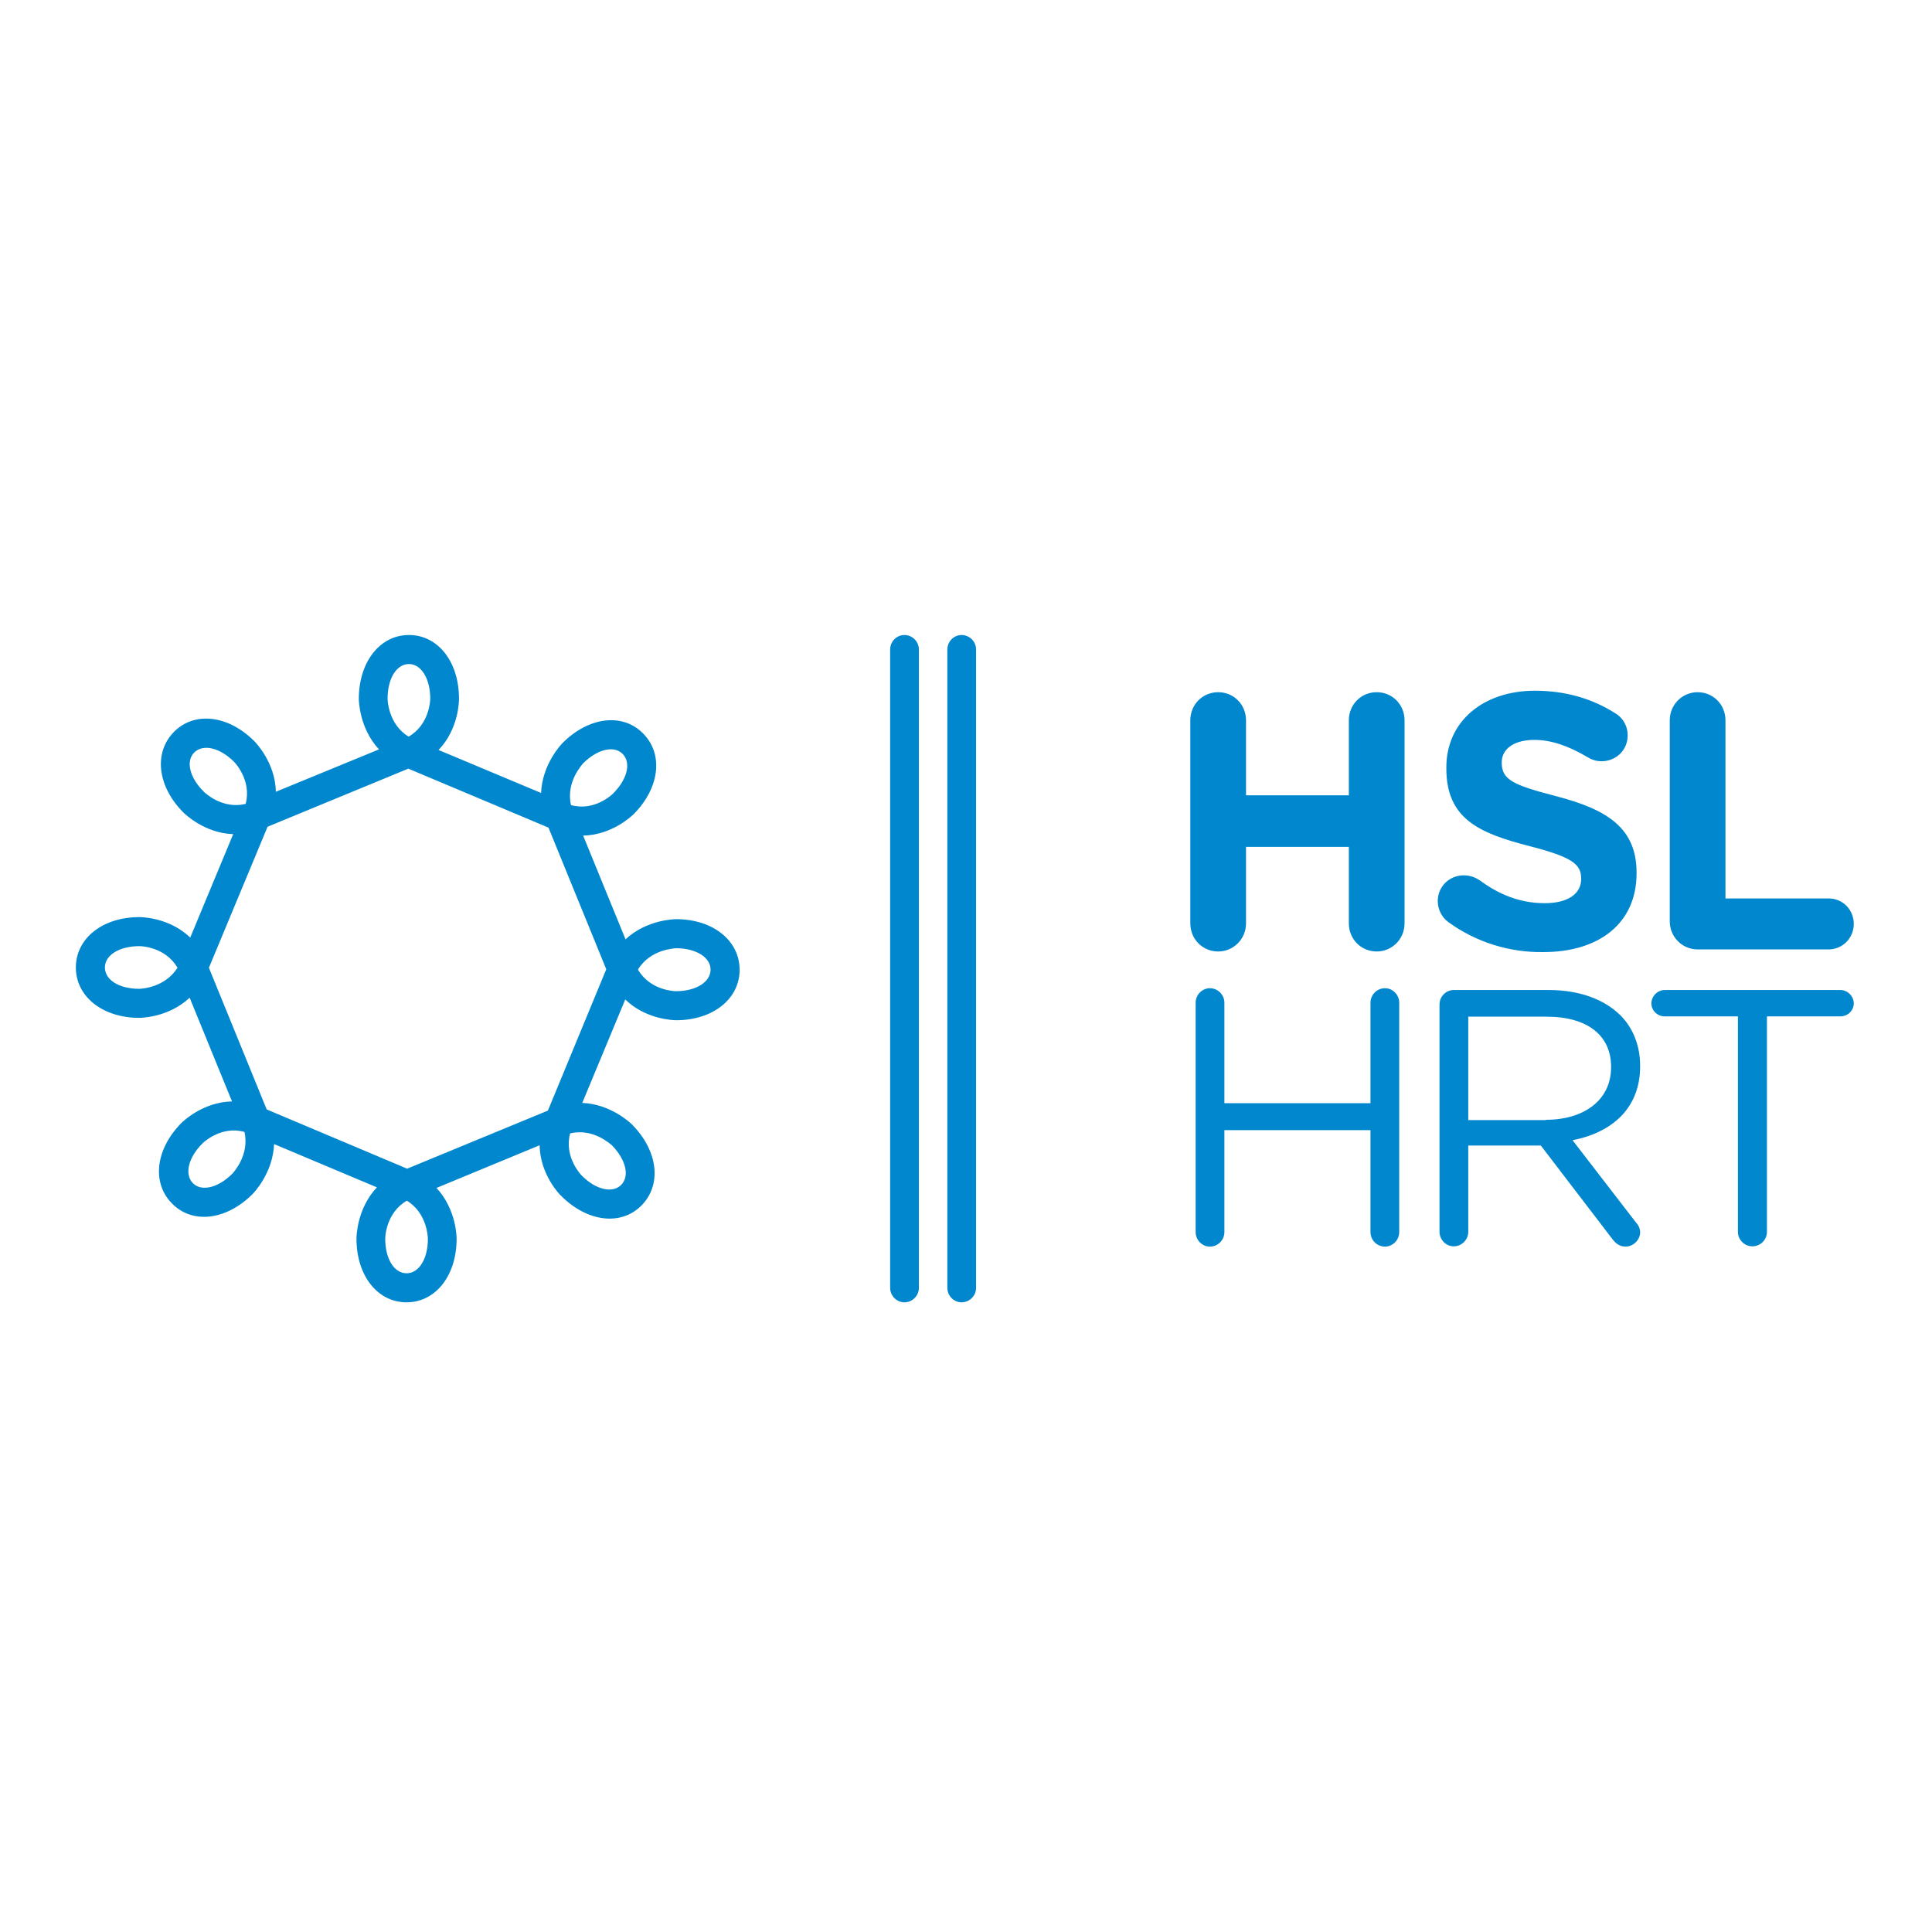
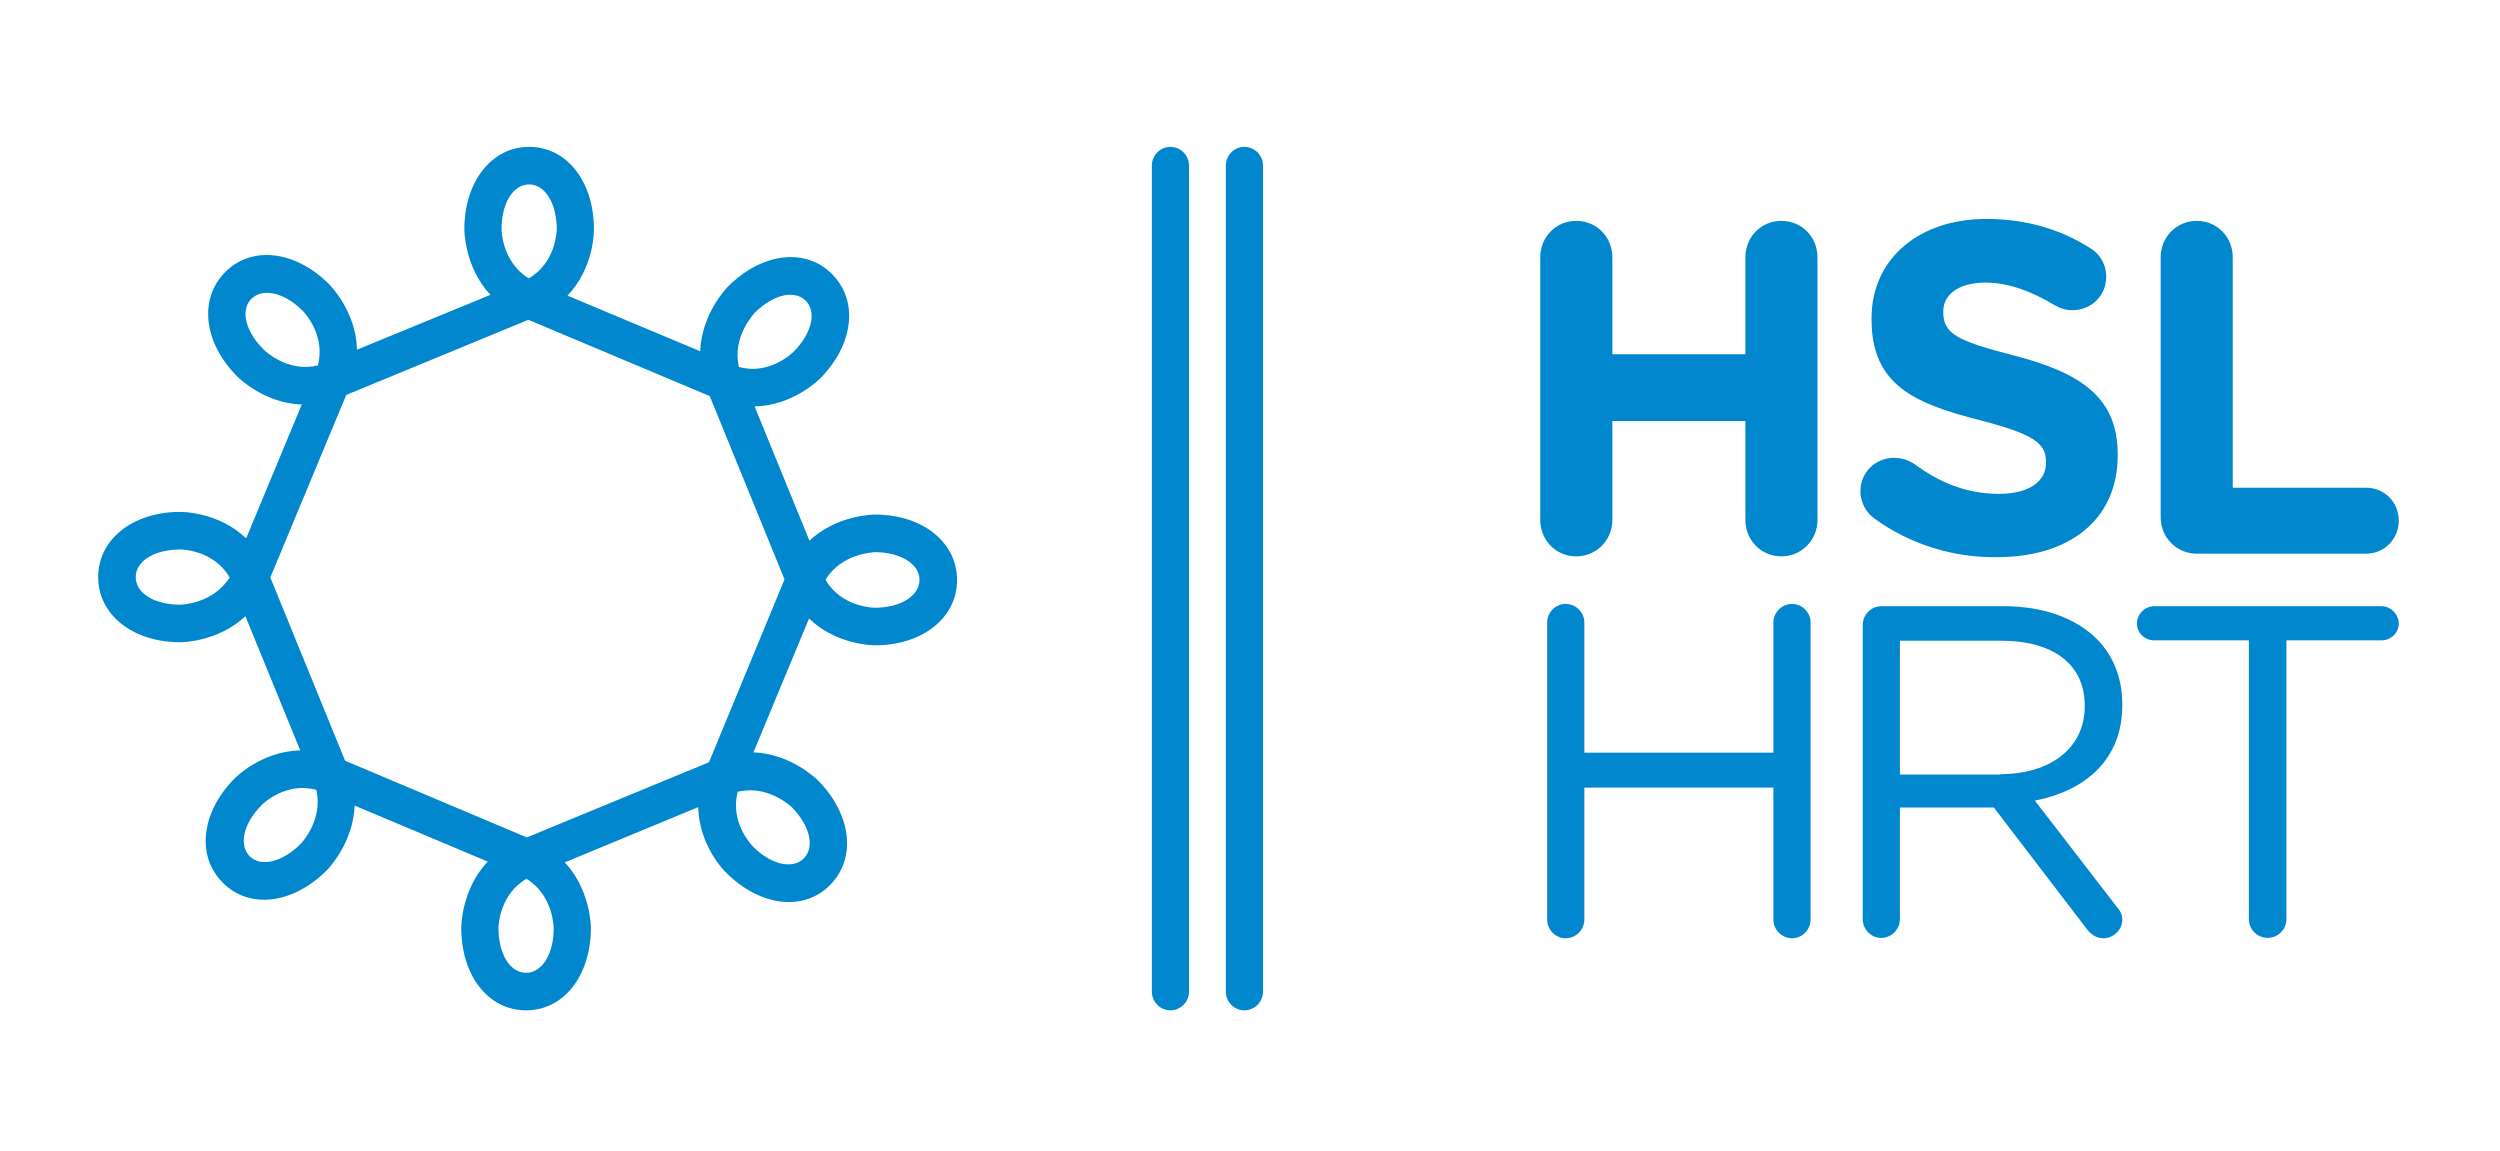
- <svg xmlns="http://www.w3.org/2000/svg" version="1.1" id="layer" x="0px" y="0px" viewBox="0 0 652 652" style="enable-background:new 0 0 652 652;" xml:space="preserve">
+ <svg xmlns="http://www.w3.org/2000/svg" version="1.1" id="layer" x="0px" y="0px" viewBox="0 176 652 300" width="652" height="300" xml:space="preserve">
  <style type="text/css">
	.st0{fill-rule:evenodd;clip-rule:evenodd;fill:#0087CE;}
</style>
  <path class="st0" d="M138,224.1c4.2,0,7.2,5,7.2,11.7c0,0.4-0.2,8.7-7.3,12.8c-6.9-4.2-7.1-12.4-7.1-12.8  C130.8,229,133.8,224.1,138,224.1z M228.2,310.2c-0.5,0-9.9,0.1-17.1,6.8l-14.3-35c9.9-0.2,16.7-6.9,17.1-7.3  c8.7-8.8,10.1-20.2,3.1-27.2c-6.9-7-18.3-5.6-27.1,3.2c-0.4,0.4-6.9,7.1-7.3,16.9L148,253.1c6.9-7.2,6.9-16.7,6.9-17.3  c0-12.5-7.1-21.5-16.9-21.5c-9.8,0-16.9,9.1-16.9,21.5c0,0.5,0.1,9.9,6.8,17.1l-34.8,14.3c-0.2-9.9-6.9-16.7-7.3-17.1  C77,241.3,65.6,240,58.7,247c-6.9,7-5.6,18.4,3.2,27.2c0.4,0.4,7.1,7,16.8,7.3l-14.5,34.9c-7.2-6.9-16.7-6.9-17.2-6.9  c-12.4,0-21.4,7.2-21.4,17s9,17,21.4,17c0.5,0,9.9-0.1,17-6.8l14.3,35c-9.9,0.2-16.7,6.9-17.1,7.3c-8.7,8.8-10.1,20.2-3.1,27.2  c6.9,7,18.3,5.6,27.1-3.2c0.4-0.4,6.9-7.1,7.3-16.9l34.7,14.6c-6.8,7.2-6.9,16.7-6.9,17.3c0,12.5,7.1,21.5,16.9,21.5  c9.8,0,16.9-9,16.9-21.5c0-0.5-0.1-9.9-6.8-17.1l34.8-14.4c0.2,10,6.9,16.8,7.3,17.1c8.8,8.8,20.2,10.2,27.1,3.2  c6.9-7,5.6-18.4-3.2-27.3c-0.4-0.4-7.1-6.9-16.8-7.3l14.5-34.9c7.1,6.9,16.7,7,17.2,7c12.4,0,21.4-7.2,21.4-17  C249.6,317.4,240.6,310.2,228.2,310.2z M65.6,253.9c3-2.9,8.6-1.6,13.4,3.2c0.3,0.3,6,6.3,3.9,14.2c-7.8,1.9-13.7-3.7-14.1-4.1  C64,262.5,62.6,256.8,65.6,253.9z M196.8,257.6c4.8-4.8,10.4-6.1,13.3-3.2c3,3,1.6,8.6-3.2,13.4c-0.3,0.3-6.3,6.1-14.2,3.9  C190.9,263.9,196.5,258,196.8,257.6z M563.5,243.1c0-5.3,4.2-9.5,9.4-9.5c5.3,0,9.4,4.2,9.4,9.5v60.1h34.8c4.8,0,8.5,3.8,8.5,8.6  c0,4.8-3.8,8.6-8.5,8.6h-44.2c-5.2,0-9.4-4.2-9.4-9.5V243.1z M401.7,243.1c0-5.3,4.1-9.5,9.4-9.5c5.3,0,9.4,4.2,9.4,9.5v25.3h34.7  v-25.3c0-5.3,4.1-9.5,9.4-9.5c5.3,0,9.4,4.2,9.4,9.5v68.5c0,5.3-4.2,9.5-9.4,9.5c-5.3,0-9.4-4.2-9.4-9.5v-25.8h-34.7v25.8  c0,5.3-4.2,9.5-9.4,9.5c-5.3,0-9.4-4.2-9.4-9.5V243.1z M488.8,311.2c-2.1-1.5-3.6-4.2-3.6-7.1c0-4.9,3.9-8.7,8.8-8.7  c2.4,0,4.2,0.9,5.4,1.7c6.5,4.8,13.6,7.7,21.9,7.7c7.7,0,12.3-3.1,12.3-8.1v-0.2c0-4.8-2.9-7.2-17.2-10.9  c-17.2-4.4-28.3-9.2-28.3-26.3V259c0-15.6,12.5-25.9,29.9-25.9c10.4,0,19.4,2.7,27.1,7.6c2.1,1.2,4.2,3.8,4.2,7.5  c0,4.9-3.9,8.7-8.8,8.7c-1.8,0-3.3-0.5-4.8-1.4c-6.2-3.7-12.1-5.8-17.9-5.8c-7.2,0-11,3.3-11,7.5v0.2c0,5.7,3.7,7.5,18.4,11.3  c17.3,4.5,27.1,10.8,27.1,25.8v0.2c0,17.1-12.9,26.6-31.4,26.6C509.7,321.5,498.3,318.1,488.8,311.2z M47,333.7  c-6.8,0-11.6-3-11.6-7.2c0-4.2,4.9-7.2,11.7-7.2c0.4,0,8.7,0.2,12.8,7.3C55.6,333.4,47.5,333.7,47,333.7z M228.1,334.5  c-0.4,0-8.7-0.2-12.8-7.3c4.2-6.9,12.3-7.1,12.8-7.2c6.8,0,11.7,3.1,11.7,7.2C239.8,331.4,234.9,334.5,228.1,334.5z M521.7,377.9  c12.8,0,22-6.6,22-17.7V360c0-10.6-8-16.9-21.8-16.9h-26.4v34.9H521.7z M184.9,374.8l-47.5,19.6L90,374.4l-19.5-47.8L90.3,279  l47.5-19.6l47.3,19.9l19.5,47.8L184.9,374.8z M78.4,396.1c-4.8,4.8-10.4,6.1-13.3,3.2c-2.9-3-1.6-8.6,3.2-13.4  c0.3-0.3,6.3-6.1,14.2-3.9C84.3,389.8,78.7,395.8,78.4,396.1z M209.6,399.9c-2.9,2.9-8.6,1.6-13.3-3.2c-0.3-0.3-6-6.3-3.9-14.2  c7.8-1.9,13.7,3.7,14.1,4C211.2,391.3,212.6,396.9,209.6,399.9z M403.5,338.4c0-2.7,2.2-4.9,4.8-4.9c2.7,0,4.9,2.2,4.9,4.9v33.9  h49.3v-33.9c0-2.7,2.2-4.9,4.9-4.9c2.6,0,4.8,2.2,4.8,4.9v77.4c0,2.7-2.2,4.9-4.8,4.9c-2.7,0-4.9-2.2-4.9-4.9v-34.4h-49.3v34.4  c0,2.7-2.2,4.9-4.9,4.9c-2.6,0-4.8-2.2-4.8-4.9V338.4z M485.8,339c0-2.7,2.2-4.9,4.8-4.9h32c10.5,0,18.9,3.2,24.3,8.6  c4.2,4.2,6.6,10.2,6.6,16.9v0.3c0,14.1-9.5,22.3-22.8,24.9l21.2,27.5c1,1.1,1.6,2.2,1.6,3.6c0,2.6-2.4,4.8-4.9,4.8  c-2,0-3.4-1.1-4.5-2.6L520,386.6h-24.5v29.1c0,2.7-2.2,4.9-4.9,4.9c-2.6,0-4.8-2.2-4.8-4.9V339z M586.6,343h-24.8  c-2.5,0-4.5-2-4.5-4.4c0-2.4,2.1-4.5,4.5-4.5h59.3c2.4,0,4.5,2.1,4.5,4.5c0,2.5-2.1,4.4-4.5,4.4h-24.8v72.7c0,2.7-2.2,4.9-4.9,4.9  c-2.7,0-4.9-2.2-4.9-4.9V343z M137.2,429.7c-4.2,0-7.2-4.9-7.2-11.7c0-0.4,0.2-8.7,7.3-12.8c6.9,4.2,7.1,12.4,7.1,12.9  C144.4,424.8,141.4,429.7,137.2,429.7z M310.1,219.2c0-2.7-2.2-4.9-4.9-4.9c-2.6,0-4.8,2.2-4.8,4.9v215.4c0,2.7,2.2,4.9,4.8,4.9  c2.7,0,4.9-2.2,4.9-4.9V219.2z M329.4,219.2c0-2.7-2.2-4.9-4.9-4.9c-2.6,0-4.8,2.2-4.8,4.9v215.4c0,2.7,2.2,4.9,4.8,4.9  c2.7,0,4.9-2.2,4.9-4.9V219.2z" />
</svg>
